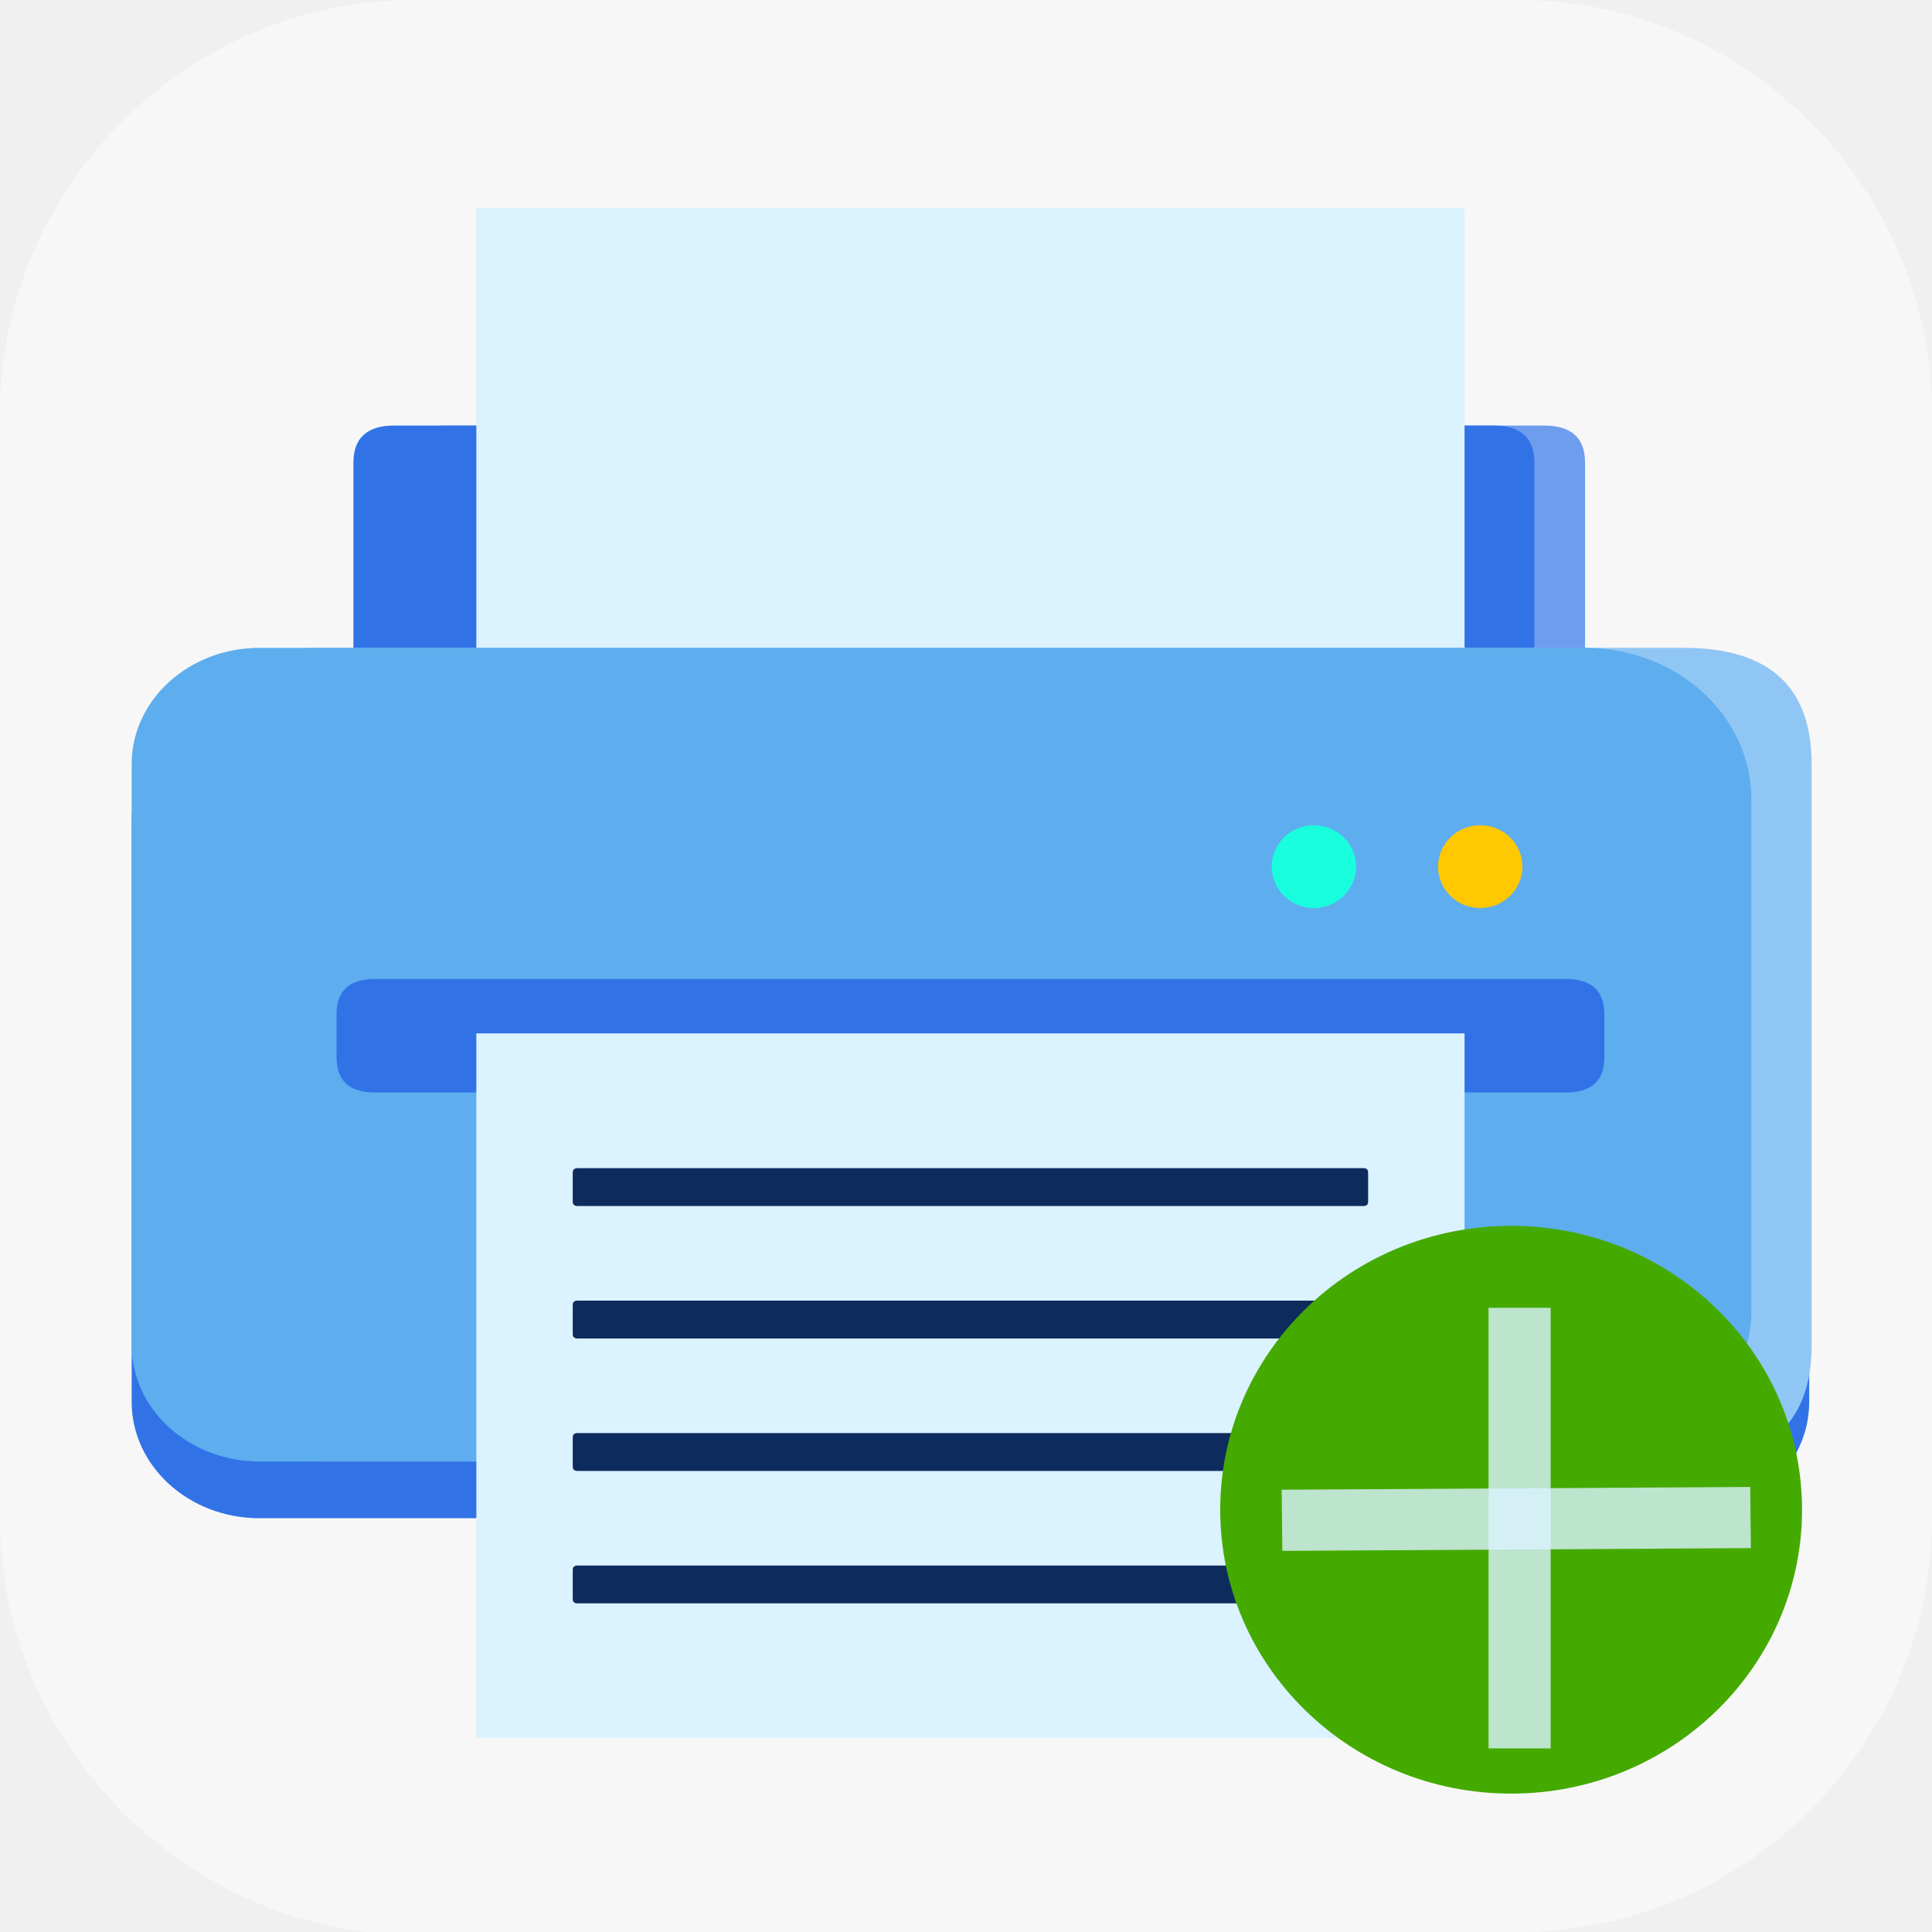
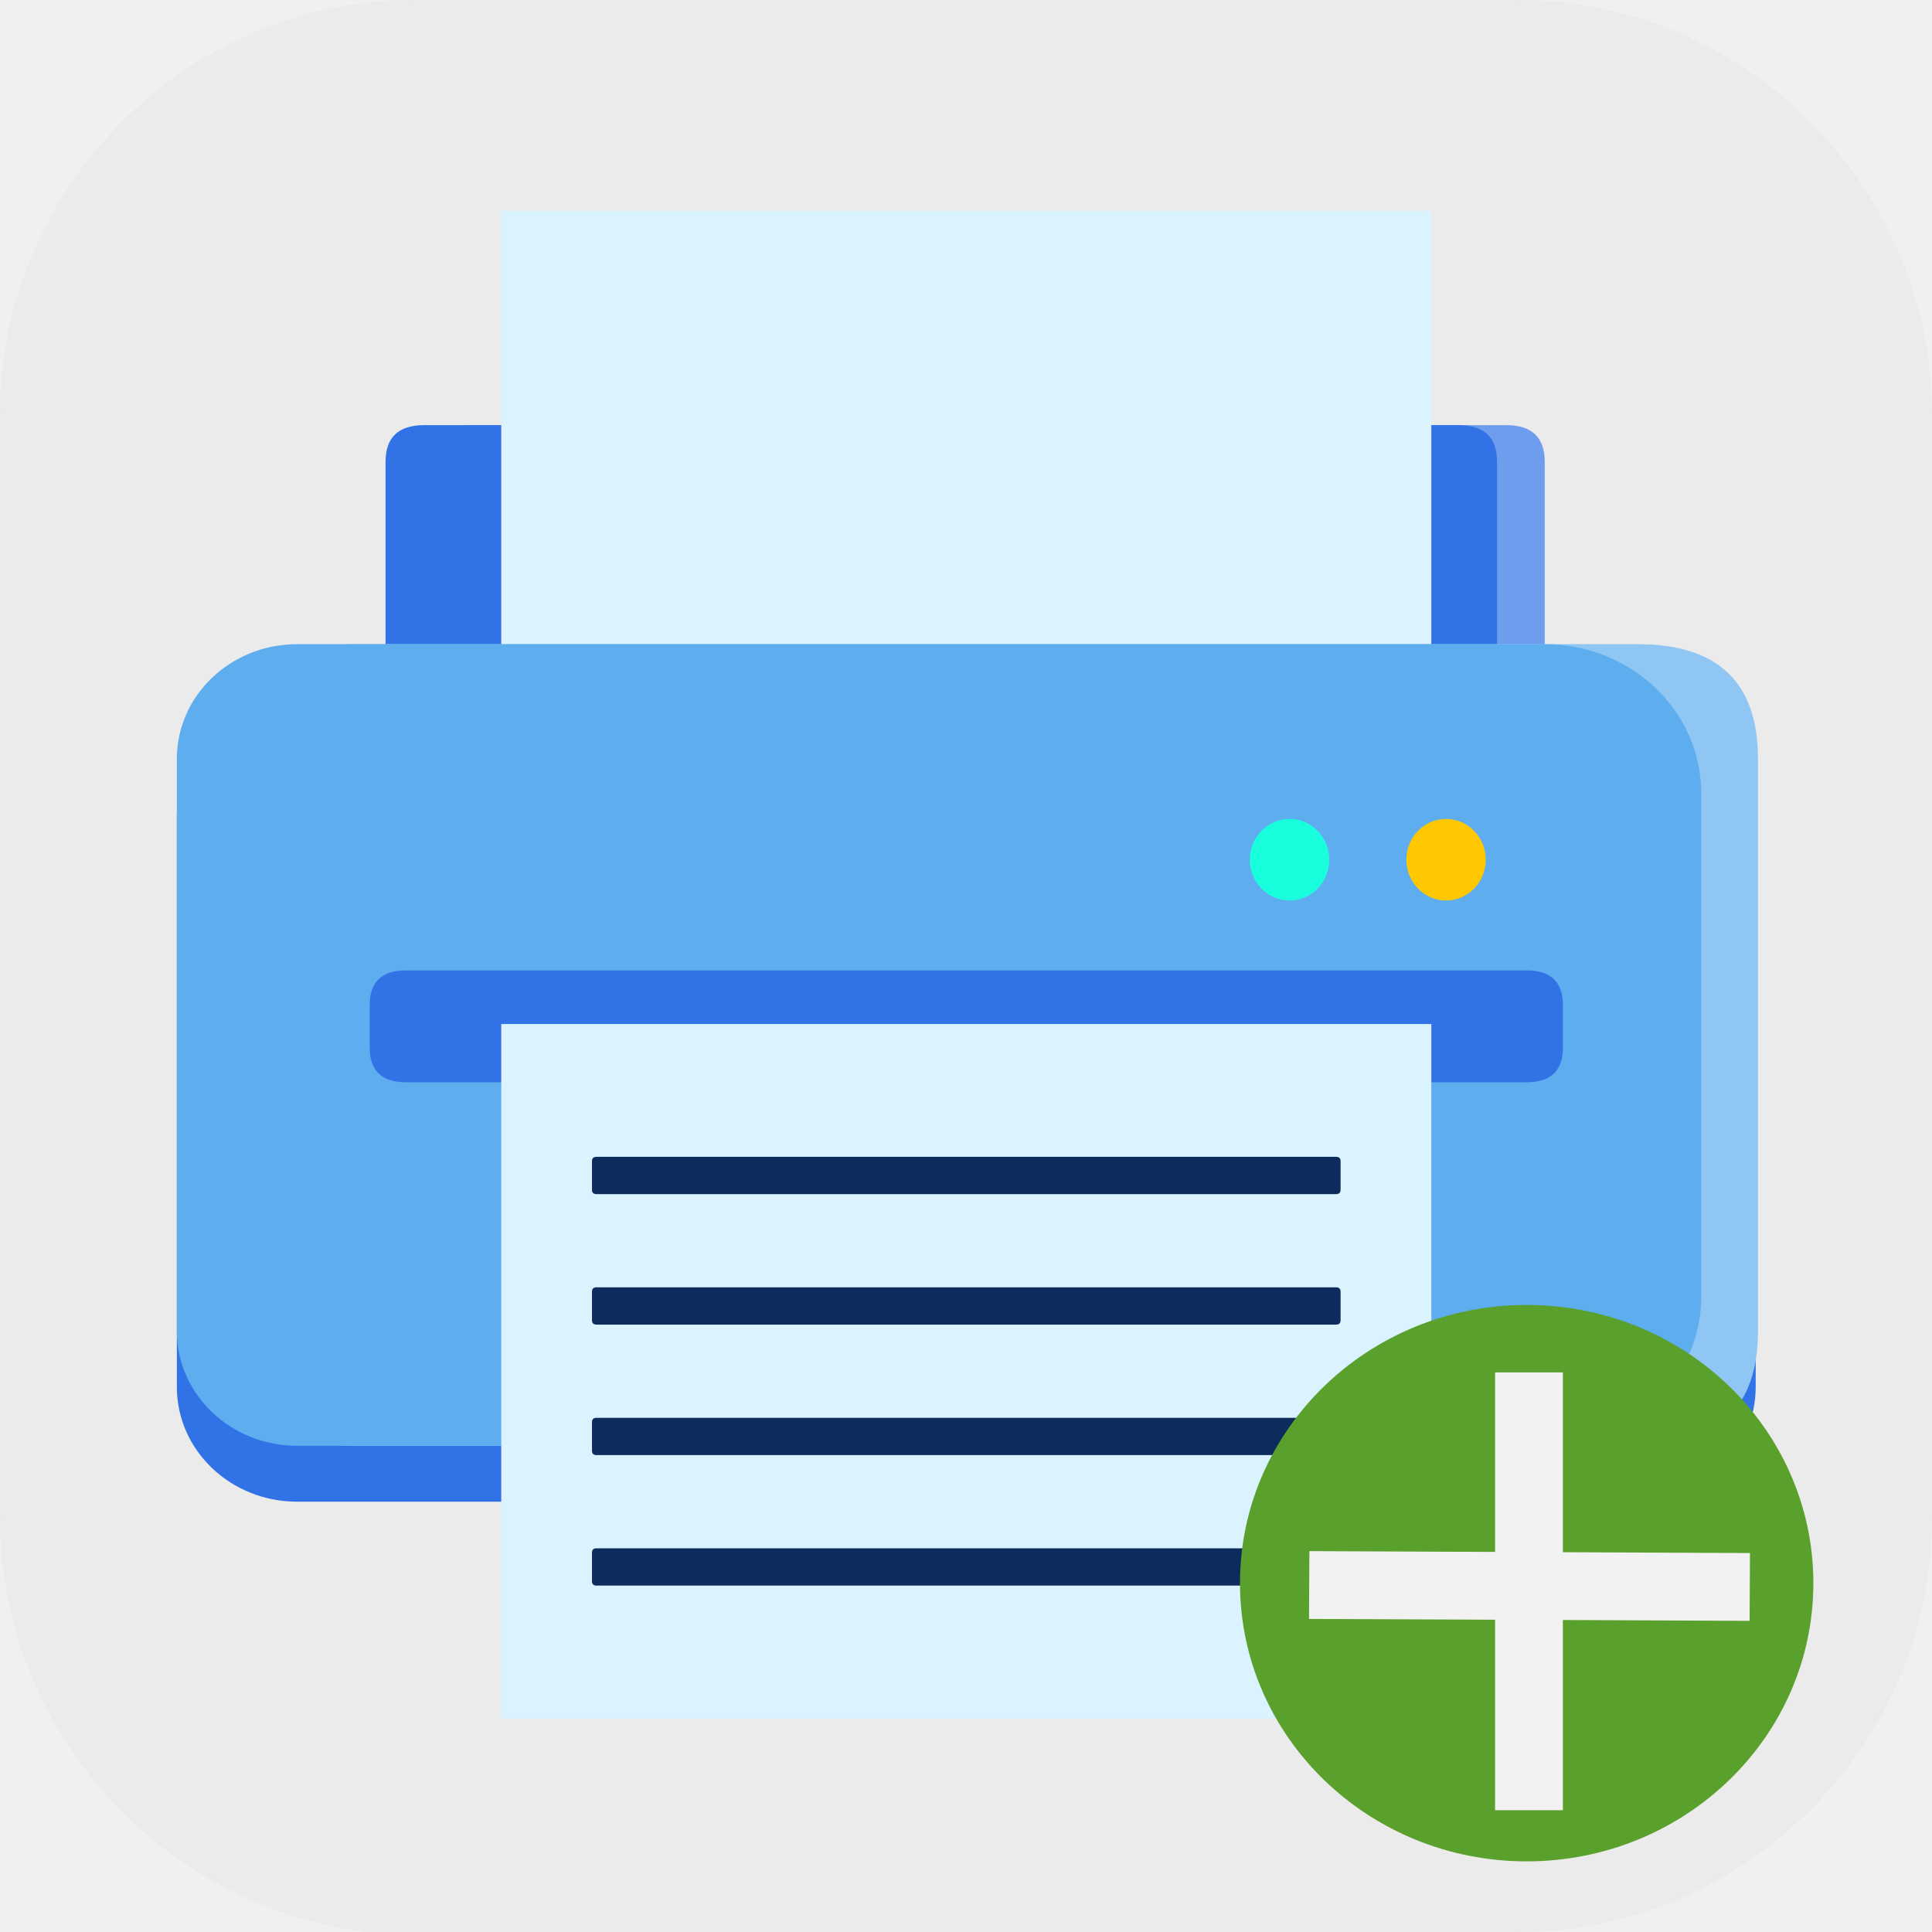
<svg xmlns="http://www.w3.org/2000/svg" id="_图层_1" version="1.1" viewBox="0 0 64 64" width="32" height="32" xml:space="preserve">
-   <defs id="defs6">
+   <defs id="defs1">
    <style id="style1">
      .st0 {
-         fill-opacity: .5;
+         fill: #f29111;
      }

-       .st0, .st1, .st2, .st3, .st4, .st5, .st6, .st7 {
+       .st1 {
+         fill: #e74c3c;
+       }
+ 
+       .st2 {
+         fill: #a6ef4d;
+       }
+ 
+       .st3 {
+         fill: #00758a;
+       }
+ 
+       .st4 {
+         fill: #e5e5e5;
+         opacity: .5;
+       }
+ 
+       .st5, .st6 {
+         opacity: .2;
+       }
+ 
+       .st5, .st6, .st7 {
+         isolation: isolate;
+       }
+ 
+       .st8 {
+         display: none;
+       }
+ 
+       .st6, .st7 {
        fill: #fff;
      }

-       .st8 {
-         fill: #133c9a;
-       }
- 
-       .st2, .st9 {
-         display: none;
-       }
- 
-       .st3 {
-         fill-opacity: .2;
-       }
- 
-       .st4 {
-         fill-opacity: .9;
-       }
- 
-       .st10 {
-         fill: #3370ff;
-       }
- 
-       .st11 {
-         fill: url(#_未命名的渐变_3);
-       }
- 
-       .st12 {
-         fill: url(#_未命名的渐变);
-       }
- 
-       .st5 {
-         fill-opacity: .3;
-       }
- 
-       .st6 {
-         fill-opacity: 0;
-       }
- 
      .st7 {
-         fill-opacity: .7;
-       }
- 
-       .st13 {
-         fill: #00d6b9;
-       }
- 
-       .st14 {
-         fill: url(#_未命名的渐变_2);
+         opacity: .1;
      }
    </style>
-     <radialGradient id="_未命名的渐变" data-name="未命名的渐变" cx="123.9" cy="-40.2" fx="123.9" fy="-40.2" r="59.4" gradientTransform="translate(-26.8 25.5) scale(.6 -.7)" gradientUnits="userSpaceOnUse">
-       <stop offset="0" stop-color="#db202e" id="stop1" />
-       <stop offset="1" stop-color="#e01b24" id="stop2" />
-     </radialGradient>
-     <radialGradient id="_未命名的渐变_2" data-name="未命名的渐变 2" cx="67.6" cy="26.8" fx="67.6" fy="26.8" r="105.2" gradientTransform="translate(-26.6 25.3) scale(.6 -.7)" gradientUnits="userSpaceOnUse">
-       <stop offset="0" stop-color="#ffb648" id="stop3" />
-       <stop offset="1" stop-color="#ff7800" stop-opacity="0" id="stop4" />
-     </radialGradient>
-     <radialGradient id="_未命名的渐变_3" data-name="未命名的渐变 3" cx="61.7" cy="18.6" fx="61.7" fy="18.6" r="68" gradientTransform="translate(-26.8 25.8) scale(.6 -.7)" gradientUnits="userSpaceOnUse">
-       <stop offset="0" stop-color="#c64600" id="stop5" />
-       <stop offset="1" stop-color="#a51d2d" id="stop6" />
-     </radialGradient>
  </defs>
-   <path class="st1" d="M47.5,64.1H13.8c-7.6,0-13.8-6.3-13.8-13.8V13.7C0,6.2,6.2,0,13.7,0h36.6c7.5,0,13.7,6.2,13.7,13.7v36.6c0,7.5-6.2,13.7-13.7,13.7h-2.9.1Z" id="path6" style="fill:#f9f9f9;opacity:0.8" />
-   <g id="g26" transform="matrix(0.05887549,0,0,0.05362909,2.042885,5.831908)">
-     <path d="m 192.63,154.102 m 23.05,0 h 618.407 q 23.05,0 23.05,23.05 v 175.961 q 0,23.05 -23.05,23.05 H 215.68 q -23.05,0 -23.05,-23.05 V 177.152 q 0,-23.05 23.05,-23.05 z" fill="#6f9dee" p-id="60135" id="path1" />
-     <path d="m 164.145,154.102 m 23.05,0 h 618.407 q 23.05,0 23.05,23.05 v 175.961 q 0,23.05 -23.05,23.05 H 187.195 q -23.05,0 -23.05,-23.05 V 177.152 q 0,-23.05 23.05,-23.05 z" fill="#3173e7" p-id="60136" id="path2" />
-     <path d="M 233.314,19.692 H 789.337 V 292.894 H 233.314 Z" fill="#dbf2ff" p-id="60137" id="path3" />
-     <path d="m 111.262,326.498 h 778.427 a 93.578,93.578 0 0 1 93.568,93.568 v 337.103 a 71.877,71.877 0 0 1 -71.877,71.877 H 111.262 A 71.877,71.877 0 0 1 39.385,757.169 V 398.375 a 71.877,71.877 0 0 1 71.877,-71.877 z" fill="#3173e7" p-id="60138" id="path4" />
-     <path d="m 73.285,291.426 m 71.877,0 h 767.577 q 71.877,0 71.877,71.877 v 358.814 q 0,71.877 -71.877,71.877 H 145.162 q -71.877,0 -71.877,-71.877 V 363.303 q 0,-71.877 71.877,-71.877 z" fill="#8fc6f4" p-id="60139" id="path5" />
-     <path d="m 111.262,291.426 h 745.876 a 93.578,93.578 0 0 1 93.578,93.578 V 700.416 a 93.578,93.578 0 0 1 -93.578,93.578 H 111.262 A 71.877,71.877 0 0 1 39.385,722.117 V 363.303 a 71.877,71.877 0 0 1 71.877,-71.877 z" fill="#5eadef" p-id="60140" id="path6-5" />
-     <path d="m 154.654,495.961 m 21.701,0 h 669.932 q 21.701,0 21.701,21.701 V 544.384 q 0,21.701 -21.701,21.701 H 176.354 q -21.701,0 -21.701,-21.701 v -26.722 q 0,-21.701 21.701,-21.701 z" fill="#3173e7" p-id="60141" id="path7" />
-     <path d="M 233.314,529.566 H 789.337 V 964.923 H 233.314 Z" fill="#dbf2ff" p-id="60142" id="path8" />
-     <path d="m 287.557,612.834 m 2.708,0 h 442.112 q 2.708,0 2.708,2.708 v 17.959 q 0,2.708 -2.708,2.708 H 290.265 q -2.708,0 -2.708,-2.708 v -17.959 q 0,-2.708 2.708,-2.708 z" fill="#0e2b5d" p-id="60143" id="path9" />
-     <path d="m 287.557,694.646 m 2.708,0 h 442.112 q 2.708,0 2.708,2.708 v 17.959 q 0,2.708 -2.708,2.708 H 290.265 q -2.708,0 -2.708,-2.708 v -17.959 q 0,-2.708 2.708,-2.708 z" fill="#0e2b5d" p-id="60144" id="path10" />
-     <path d="m 287.557,776.458 m 2.708,0 h 442.112 q 2.708,0 2.708,2.708 v 17.959 q 0,2.708 -2.708,2.708 H 290.265 q -2.708,0 -2.708,-2.708 v -17.959 q 0,-2.708 2.708,-2.708 z" fill="#0e2b5d" p-id="60145" id="path11" />
-     <path d="m 287.557,858.27 m 2.708,0 h 442.112 q 2.708,0 2.708,2.708 v 17.959 q 0,2.708 -2.708,2.708 H 290.265 q -2.708,0 -2.708,-2.708 v -17.959 q 0,-2.708 2.708,-2.708 z" fill="#0e2b5d" p-id="60146" id="path12" />
-     <path d="m 680.842,426.565 a 25.57,23.729 90 1 0 47.458,0 25.57,23.729 90 1 0 -47.458,0 z" fill="#19ffde" p-id="60147" id="path13" />
-     <path d="m 774.42,426.565 a 25.57,23.729 90 1 0 47.458,0 25.57,23.729 90 1 0 -47.458,0 z" fill="#ffc800" p-id="60148" id="path14" />
+   <path class="st4" d="M47.5,64.1H13.8c-7.6,0-13.8-6.3-13.8-13.8V13.7C0,6.2,6.2,0,13.7,0h36.6c7.5,0,13.7,6.2,13.7,13.7v36.6c0,7.5-6.2,13.7-13.7,13.7h-2.9.1Z" id="path1" />
+   <g id="g7" transform="matrix(0.05541088,0,0,0.05283717,3.676413,5.94107)">
+     <path d="m 192.63,154.102 m 23.05,0 h 618.407 q 23.05,0 23.05,23.05 v 175.961 q 0,23.05 -23.05,23.05 H 215.68 q -23.05,0 -23.05,-23.05 V 177.152 q 0,-23.05 23.05,-23.05 z" fill="#6f9dee" p-id="17787" id="path1-3" />
+     <path d="m 164.145,154.102 m 23.05,0 h 618.407 q 23.05,0 23.05,23.05 v 175.961 q 0,23.05 -23.05,23.05 H 187.195 q -23.05,0 -23.05,-23.05 V 177.152 q 0,-23.05 23.05,-23.05 z" fill="#3173e7" p-id="17788" id="path2" />
+     <path d="M 233.314,19.692 H 789.337 V 292.894 H 233.314 Z" fill="#dbf2ff" p-id="17789" id="path3" />
+     <path d="m 111.262,326.498 h 778.427 a 93.578,93.578 0 0 1 93.568,93.568 v 337.103 a 71.877,71.877 0 0 1 -71.877,71.877 H 111.262 A 71.877,71.877 0 0 1 39.385,757.169 V 398.375 a 71.877,71.877 0 0 1 71.877,-71.877 z" fill="#3173e7" p-id="17790" id="path4" />
+     <path d="m 73.285,291.426 m 71.877,0 h 767.577 q 71.877,0 71.877,71.877 v 358.814 q 0,71.877 -71.877,71.877 H 145.162 q -71.877,0 -71.877,-71.877 V 363.303 q 0,-71.877 71.877,-71.877 z" fill="#8fc6f4" p-id="17791" id="path5" />
+     <path d="m 111.262,291.426 h 745.876 a 93.578,93.578 0 0 1 93.578,93.578 V 700.416 a 93.578,93.578 0 0 1 -93.578,93.578 H 111.262 A 71.877,71.877 0 0 1 39.385,722.117 V 363.303 a 71.877,71.877 0 0 1 71.877,-71.877 z" fill="#5eadef" p-id="17792" id="path6" />
+     <path d="m 154.654,495.961 m 21.701,0 h 669.932 q 21.701,0 21.701,21.701 V 544.384 q 0,21.701 -21.701,21.701 H 176.354 q -21.701,0 -21.701,-21.701 v -26.722 q 0,-21.701 21.701,-21.701 z" fill="#3173e7" p-id="17793" id="path7" />
+     <path d="M 233.314,529.566 H 789.337 V 964.923 H 233.314 Z" fill="#dbf2ff" p-id="17794" id="path8" />
+     <path d="m 287.557,612.834 m 2.708,0 h 442.112 q 2.708,0 2.708,2.708 v 17.959 q 0,2.708 -2.708,2.708 H 290.265 q -2.708,0 -2.708,-2.708 v -17.959 q 0,-2.708 2.708,-2.708 z" fill="#0e2b5d" p-id="17795" id="path9" />
+     <path d="m 287.557,694.646 m 2.708,0 h 442.112 q 2.708,0 2.708,2.708 v 17.959 q 0,2.708 -2.708,2.708 H 290.265 q -2.708,0 -2.708,-2.708 v -17.959 q 0,-2.708 2.708,-2.708 z" fill="#0e2b5d" p-id="17796" id="path10" />
+     <path d="m 287.557,776.458 m 2.708,0 h 442.112 q 2.708,0 2.708,2.708 v 17.959 q 0,2.708 -2.708,2.708 H 290.265 q -2.708,0 -2.708,-2.708 v -17.959 q 0,-2.708 2.708,-2.708 z" fill="#0e2b5d" p-id="17797" id="path11" />
+     <path d="m 287.557,858.27 m 2.708,0 h 442.112 q 2.708,0 2.708,2.708 v 17.959 q 0,2.708 -2.708,2.708 H 290.265 q -2.708,0 -2.708,-2.708 v -17.959 q 0,-2.708 2.708,-2.708 z" fill="#0e2b5d" p-id="17798" id="path12" />
+     <path d="m 680.842,426.565 a 25.57,23.729 90 1 0 47.458,0 25.57,23.729 90 1 0 -47.458,0 z" fill="#19ffde" p-id="17799" id="path13" />
+     <path d="m 774.42,426.565 a 25.57,23.729 90 1 0 47.458,0 25.57,23.729 90 1 0 -47.458,0 z" fill="#ffc800" p-id="17800" id="path14" />
  </g>
-   <ellipse style="opacity:1;fill:#44aa00;stroke-width:2.066" id="path26" cx="50.058" cy="50.012" rx="9.637" ry="9.404" />
-   <rect style="opacity:0.8;fill:#dbf2ff;fill-opacity:1;stroke-width:1.762" id="rect26" width="2.058" height="14.596" x="49.31" y="43.322" />
-   <rect style="opacity:0.8;fill:#dbf2ff;fill-opacity:1;stroke-width:1.802" id="rect26-3" width="2.026" height="15.521" x="-51.625" y="41.919" transform="matrix(-0.01086705,-0.999941,0.9999826,-0.00589707,0,0)" />
+   <ellipse style="opacity:1;fill:#5aa02c;fill-opacity:1" id="path15" cx="50.573" cy="52.444" rx="9.497" ry="9.216" />
+   <rect style="opacity:1;fill:#f2f2f2;fill-opacity:1;stroke-width:1.075" id="rect7" width="2.246" height="14.595" x="-53.441" y="43.672" transform="matrix(0.00578296,-0.9999833,0.9999906,0.00433186,0,0)" />
+   <rect style="opacity:1;fill:#f2f2f2;fill-opacity:1;stroke-width:1.072" id="rect7-7" width="2.246" height="14.503" x="49.526" y="45.462" />
</svg>
